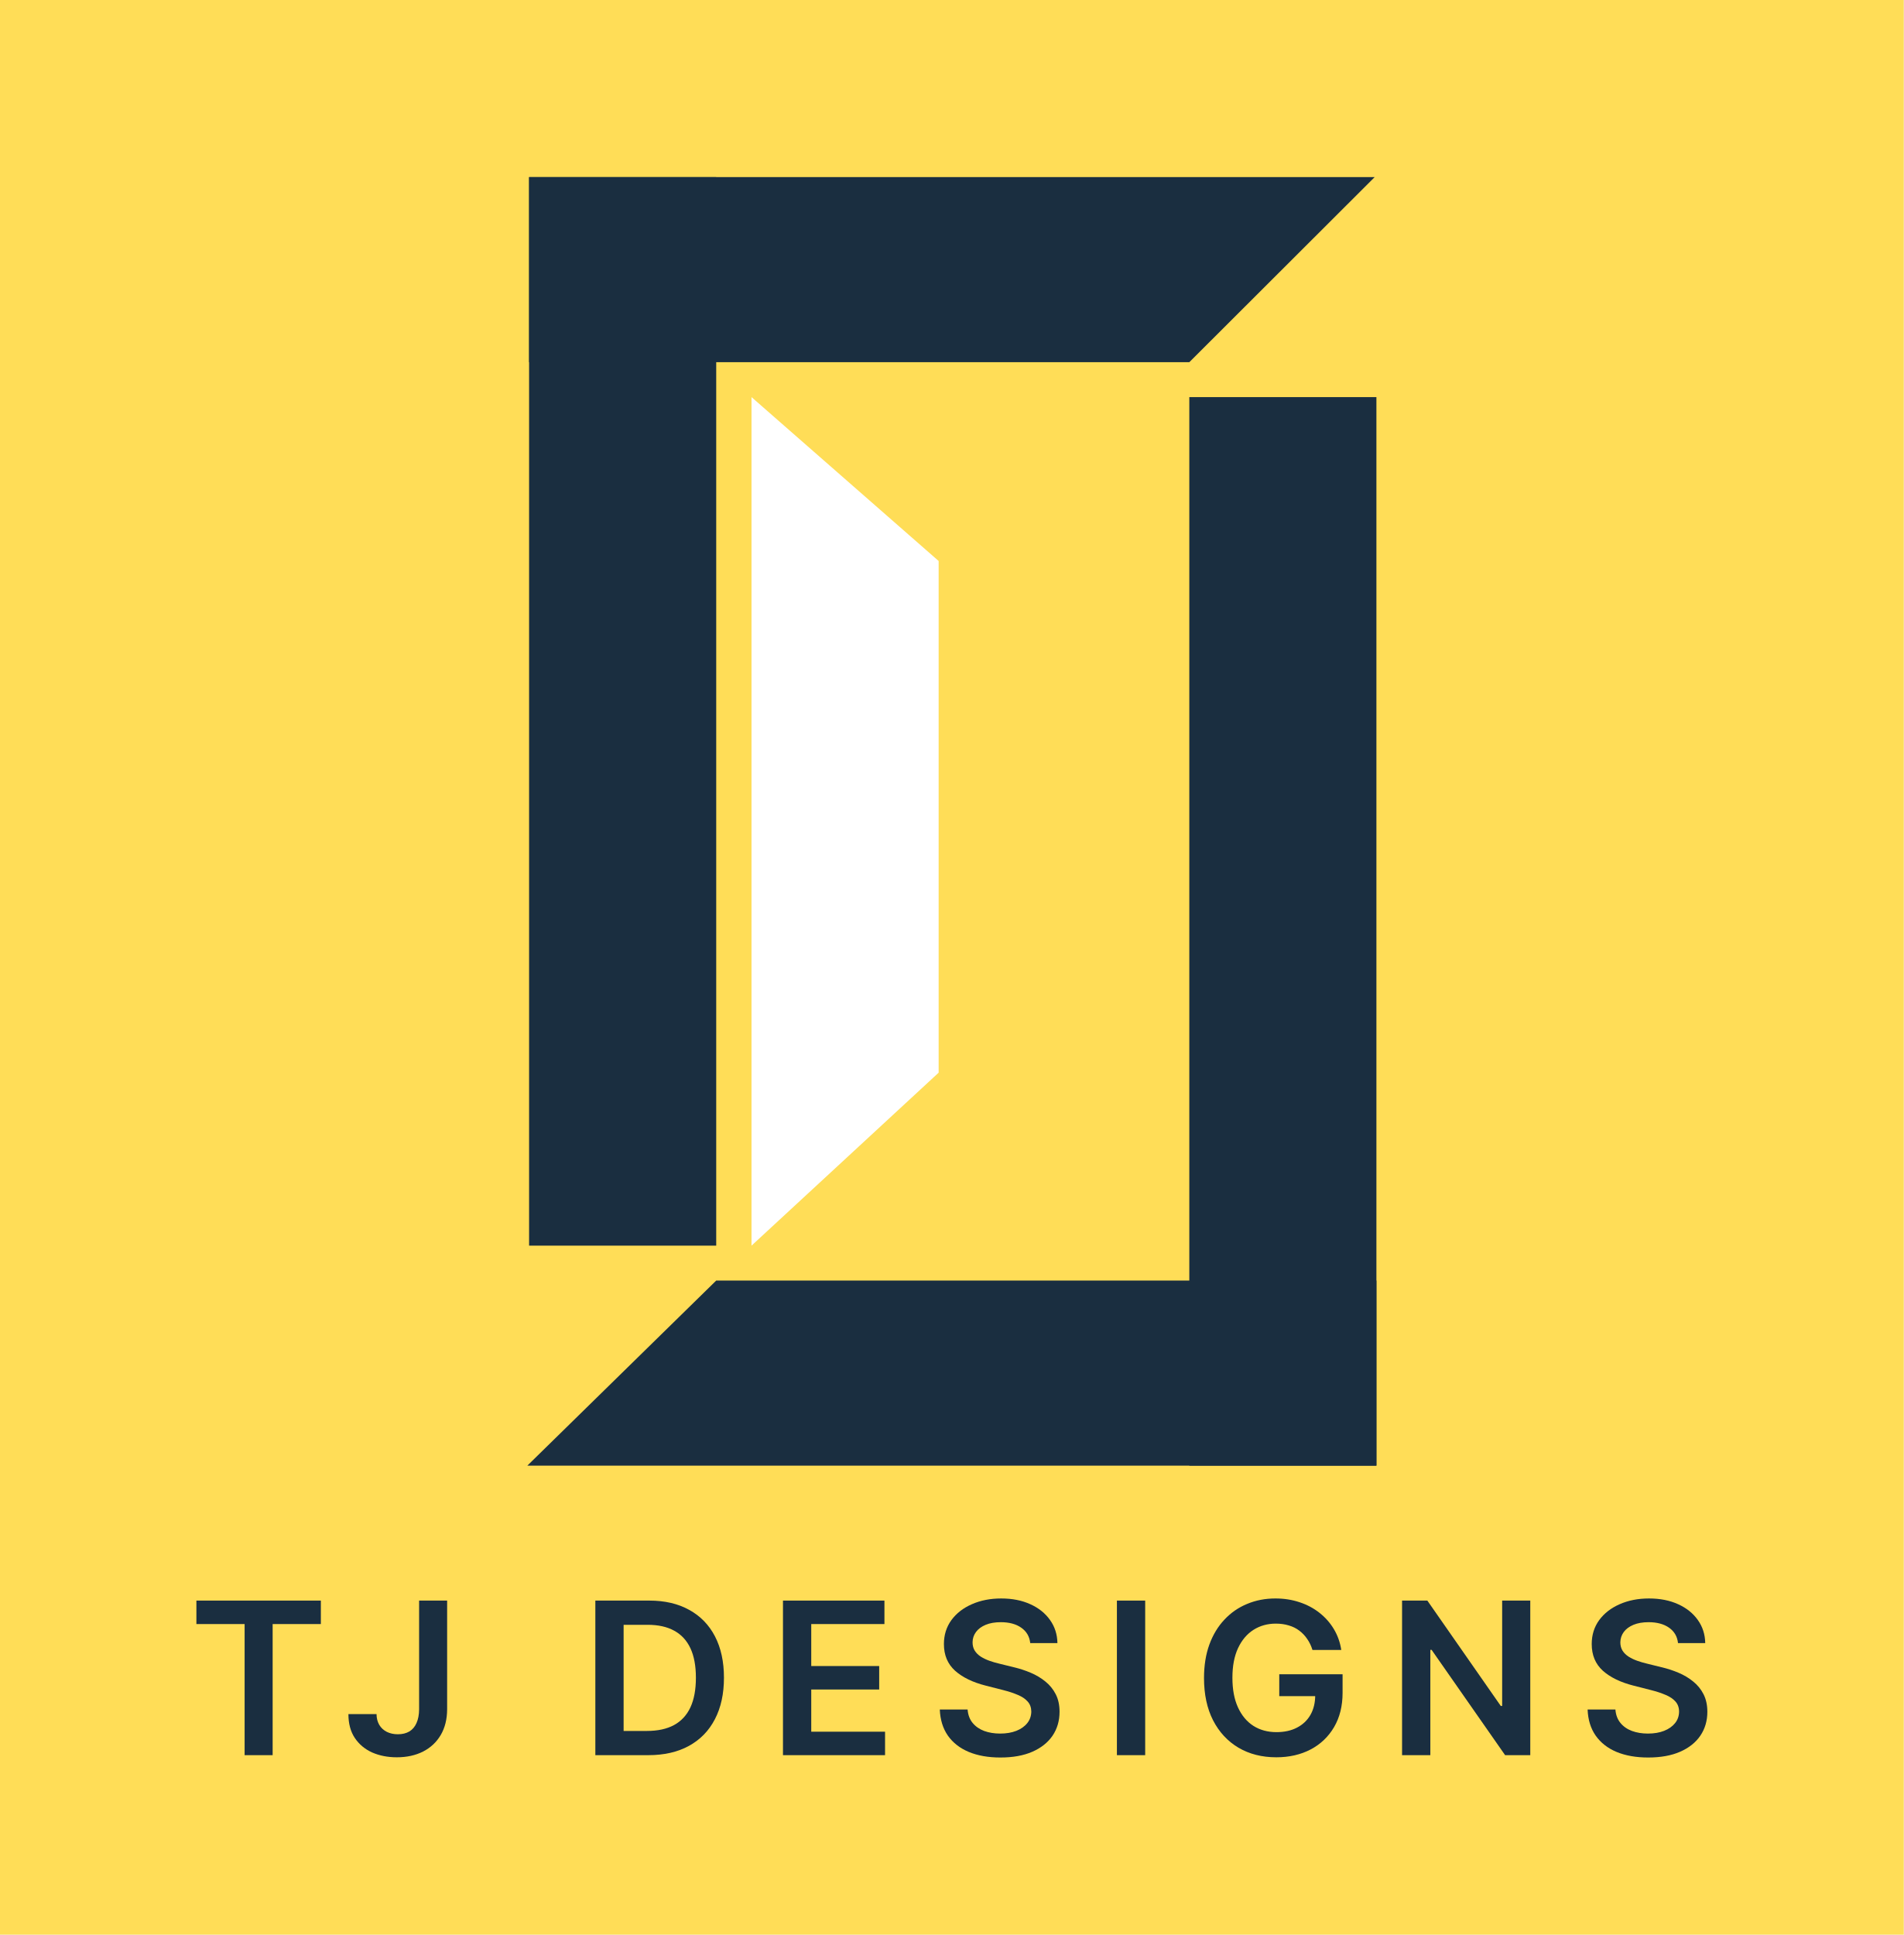
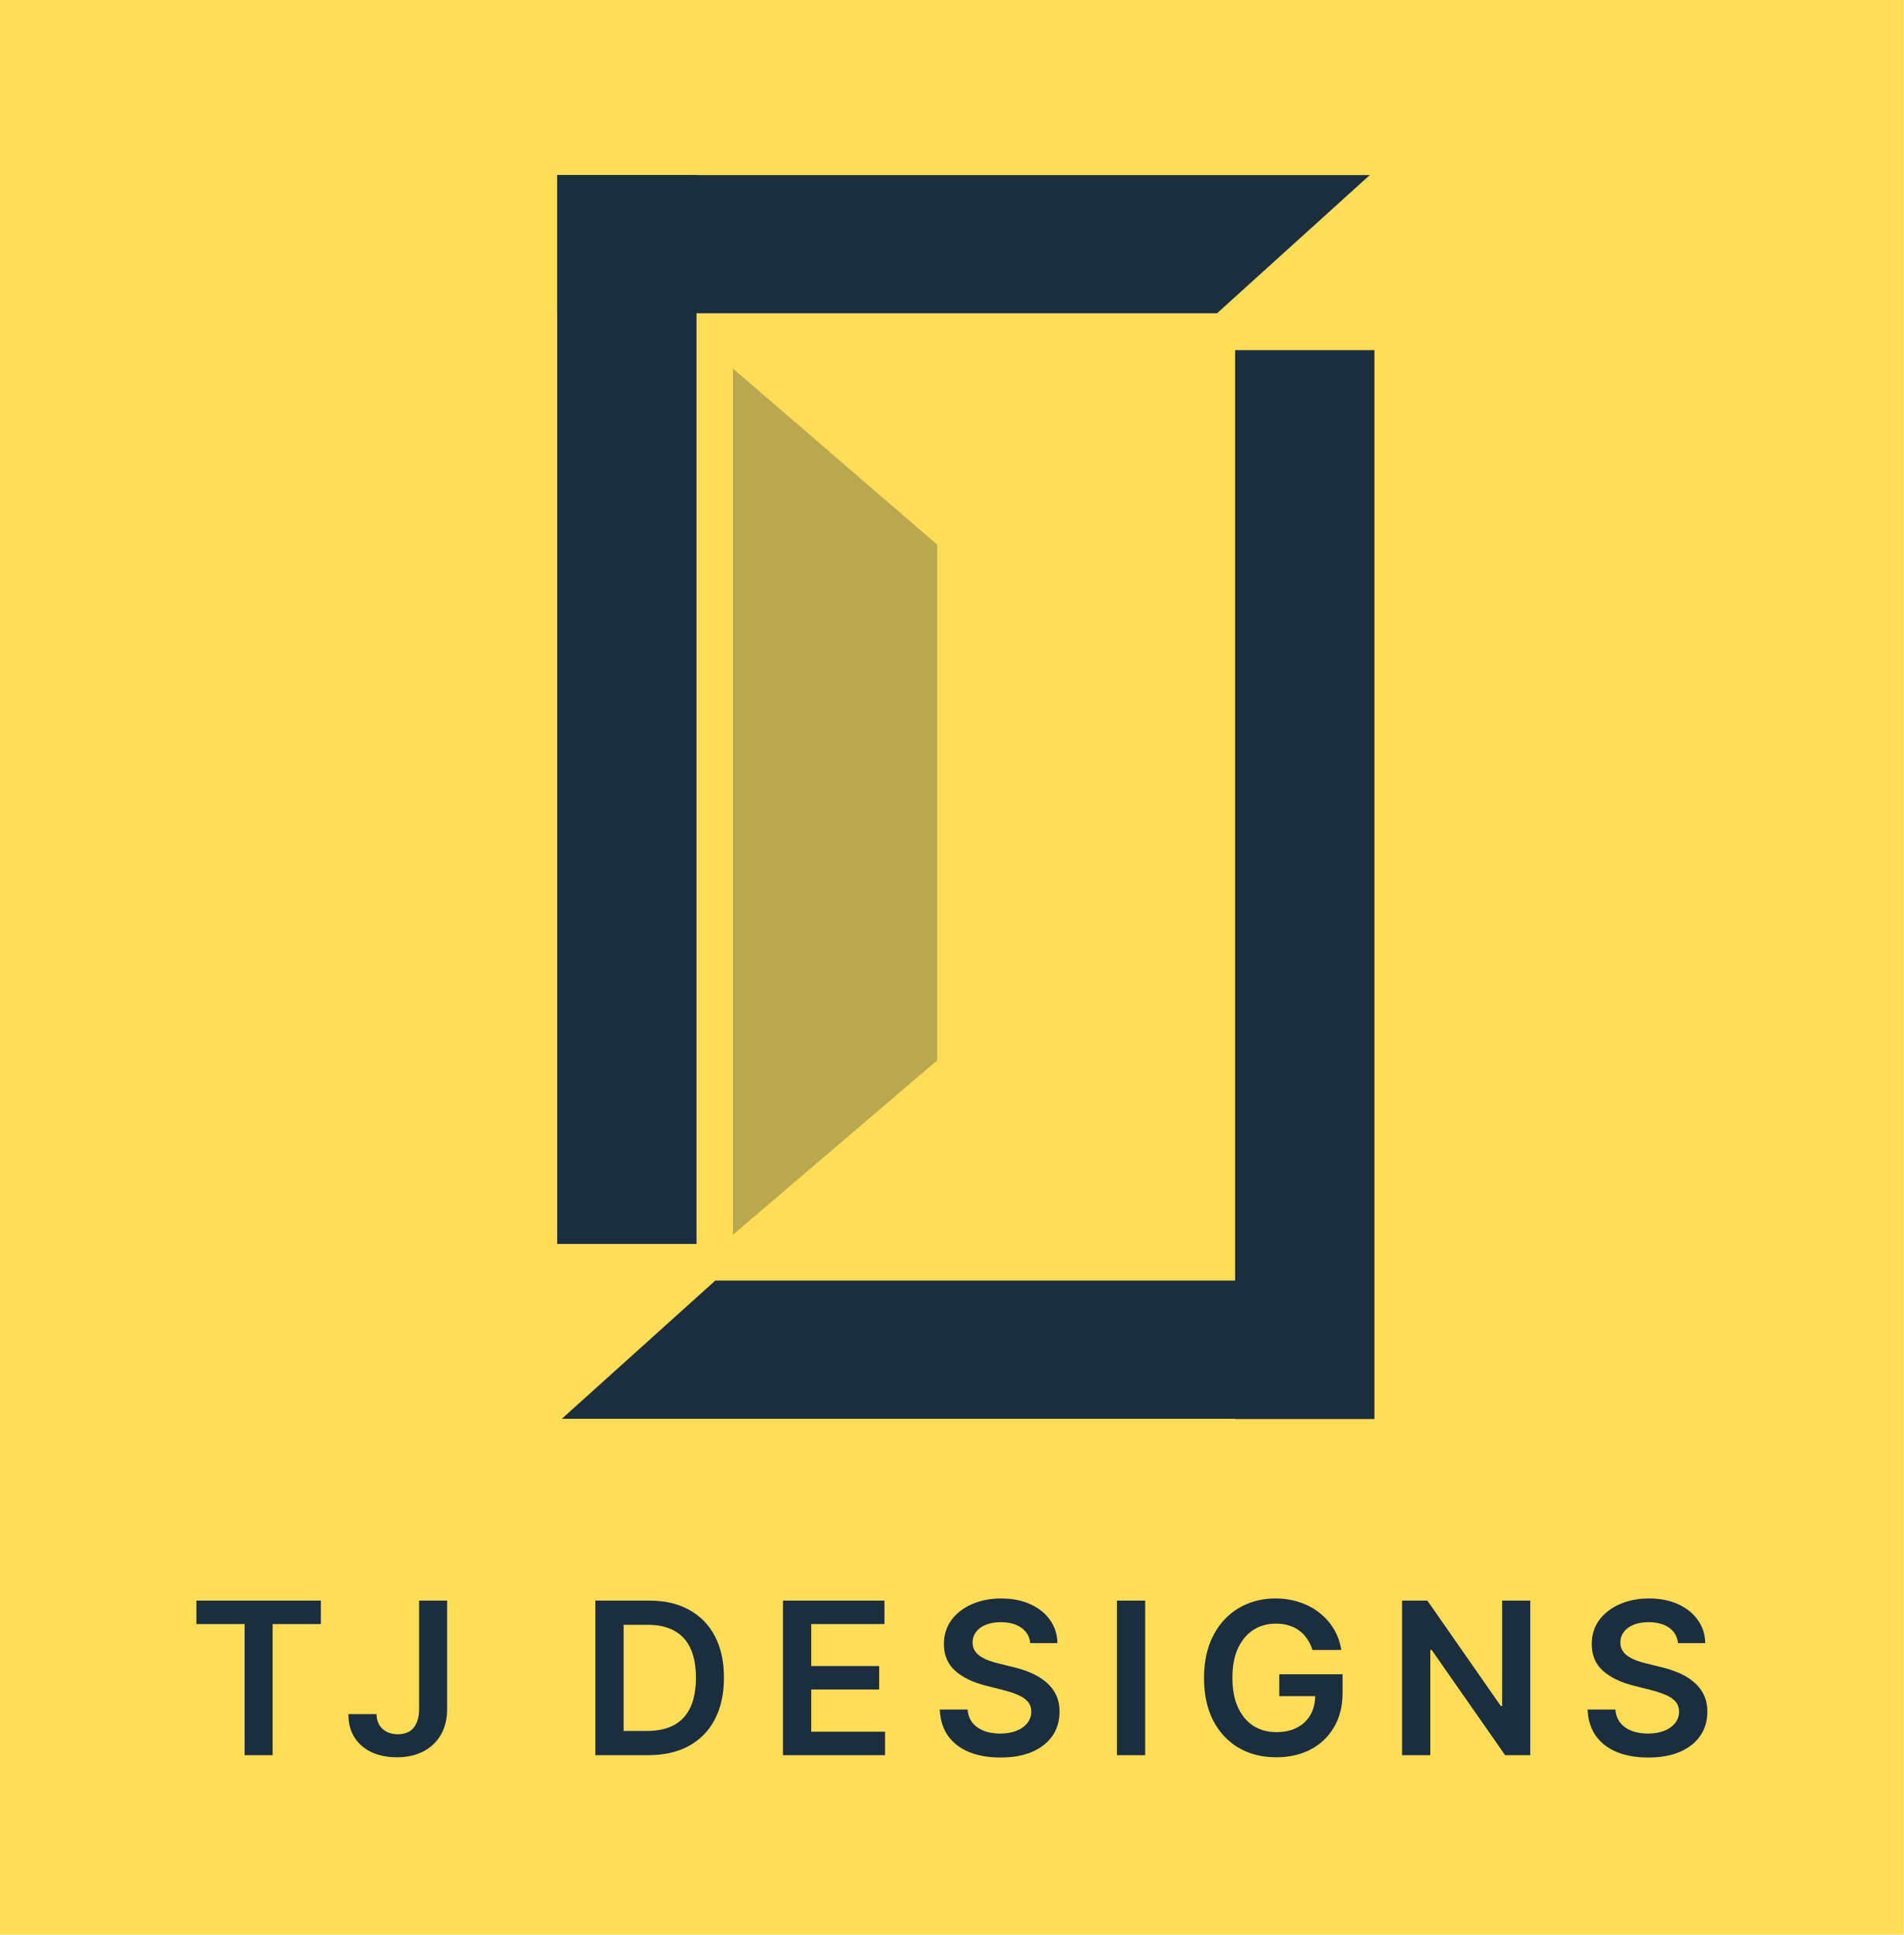
<svg xmlns="http://www.w3.org/2000/svg" width="61" height="62" viewBox="0 0 61 62" fill="none">
-   <g clip-path="url(#clip0_149_532)">
+   <g clip-path="url(#clip0_220_902)">
    <path d="M61 0H0V61.988H61V0Z" fill="#FFDD57" />
-     <path d="M22.949 5.675V39.912H16.953V5.675H22.949Z" fill="#1A2E40" />
-     <path d="M30.076 17.975V34.37L24.08 39.912V12.724L30.076 17.975Z" fill="white" />
-     <path d="M44.103 12.724V46.961H38.108V12.724H44.103Z" fill="#1A2E40" />
-     <path d="M38.108 11.605H16.953V5.675H44.047L38.108 11.605Z" fill="#1A2E40" />
-     <path d="M44.103 46.961H16.897L22.949 41.031H44.103V46.961Z" fill="#1A2E40" />
+     <path d="M22.317 5.61V39.857H17.854V5.61H22.317Z" fill="#1A2E40" />
+     <path d="M30.031 17.452V33.975L23.485 39.562V11.809L30.031 17.452Z" fill="#1A2E40" fill-opacity="0.3" />
+     <path d="M44.039 11.219V45.467H39.576V11.219H44.039Z" fill="#1A2E40" />
+     <path d="M38.996 10.038H17.854V5.61H43.89L38.996 10.038Z" fill="#1A2E40" />
+     <path d="M43.975 45.46H18.002L22.92 41.031H43.975V45.46Z" fill="#1A2E40" />
    <path d="M6.293 52.037V51.285H10.281V52.037H8.736V56.238H7.838V52.037H6.293Z" fill="#1A2E40" />
    <path d="M13.429 51.285H14.327V54.768C14.326 55.087 14.257 55.362 14.122 55.592C13.987 55.821 13.799 55.998 13.556 56.122C13.315 56.244 13.034 56.306 12.714 56.306C12.421 56.306 12.158 56.254 11.923 56.151C11.691 56.046 11.506 55.891 11.369 55.687C11.232 55.482 11.164 55.227 11.164 54.922H12.065C12.066 55.056 12.096 55.171 12.153 55.268C12.211 55.365 12.292 55.439 12.394 55.491C12.497 55.542 12.615 55.568 12.748 55.568C12.893 55.568 13.016 55.538 13.117 55.478C13.218 55.417 13.294 55.327 13.346 55.208C13.4 55.088 13.428 54.942 13.429 54.768V51.285Z" fill="#1A2E40" />
    <path d="M20.77 56.238H19.076V51.285H20.805C21.301 51.285 21.727 51.384 22.084 51.583C22.442 51.779 22.717 52.062 22.909 52.431C23.101 52.801 23.197 53.242 23.197 53.757C23.197 54.273 23.1 54.716 22.906 55.087C22.714 55.458 22.437 55.742 22.074 55.941C21.713 56.139 21.278 56.238 20.77 56.238ZM19.982 55.462H20.727C21.075 55.462 21.365 55.399 21.598 55.273C21.831 55.146 22.006 54.956 22.123 54.705C22.24 54.452 22.298 54.136 22.298 53.757C22.298 53.378 22.24 53.063 22.123 52.813C22.006 52.562 21.832 52.374 21.603 52.25C21.375 52.124 21.092 52.061 20.753 52.061H19.982V55.462Z" fill="#1A2E40" />
    <path d="M25.088 56.238V51.285H28.339V52.037H25.994V53.382H28.171V54.134H25.994V55.486H28.359V56.238H25.088Z" fill="#1A2E40" />
    <path d="M33.011 52.647C32.988 52.435 32.892 52.271 32.722 52.153C32.555 52.036 32.337 51.977 32.068 51.977C31.88 51.977 31.718 52.005 31.583 52.061C31.448 52.118 31.344 52.194 31.273 52.291C31.201 52.388 31.164 52.498 31.163 52.622C31.163 52.726 31.186 52.815 31.234 52.891C31.282 52.967 31.348 53.031 31.431 53.084C31.514 53.136 31.606 53.179 31.707 53.215C31.808 53.251 31.91 53.28 32.012 53.304L32.481 53.42C32.67 53.464 32.851 53.523 33.025 53.597C33.201 53.671 33.358 53.765 33.496 53.878C33.636 53.99 33.747 54.127 33.828 54.286C33.91 54.446 33.95 54.633 33.95 54.847C33.95 55.138 33.875 55.393 33.726 55.614C33.576 55.833 33.36 56.005 33.077 56.129C32.795 56.252 32.454 56.313 32.054 56.313C31.665 56.313 31.327 56.253 31.041 56.134C30.756 56.015 30.533 55.84 30.372 55.612C30.213 55.383 30.126 55.104 30.113 54.775H31.004C31.017 54.947 31.071 55.091 31.165 55.205C31.26 55.32 31.383 55.405 31.534 55.462C31.687 55.518 31.858 55.546 32.047 55.546C32.243 55.546 32.416 55.517 32.564 55.459C32.714 55.4 32.831 55.317 32.915 55.212C33 55.106 33.043 54.982 33.045 54.84C33.043 54.711 33.005 54.605 32.93 54.521C32.855 54.435 32.75 54.364 32.615 54.308C32.482 54.25 32.325 54.198 32.146 54.153L31.578 54.008C31.166 53.903 30.841 53.745 30.602 53.532C30.364 53.317 30.245 53.033 30.245 52.678C30.245 52.386 30.325 52.131 30.484 51.911C30.645 51.692 30.864 51.522 31.141 51.401C31.418 51.279 31.731 51.217 32.081 51.217C32.435 51.217 32.746 51.279 33.013 51.401C33.282 51.522 33.492 51.691 33.645 51.907C33.798 52.121 33.877 52.368 33.882 52.647H33.011Z" fill="#1A2E40" />
    <path d="M36.694 51.285V56.238H35.788V51.285H36.694Z" fill="#1A2E40" />
    <path d="M42.054 52.867C42.014 52.736 41.958 52.619 41.886 52.516C41.816 52.411 41.731 52.322 41.632 52.248C41.534 52.173 41.422 52.118 41.295 52.081C41.168 52.042 41.03 52.023 40.88 52.023C40.612 52.023 40.373 52.09 40.163 52.223C39.953 52.357 39.788 52.554 39.667 52.813C39.548 53.071 39.489 53.386 39.489 53.757C39.489 54.131 39.548 54.447 39.667 54.707C39.786 54.967 39.951 55.164 40.163 55.3C40.374 55.433 40.62 55.5 40.9 55.5C41.154 55.5 41.373 55.452 41.559 55.355C41.746 55.258 41.89 55.121 41.991 54.944C42.092 54.765 42.142 54.556 42.142 54.315L42.347 54.347H40.99V53.645H43.019V54.24C43.019 54.664 42.927 55.031 42.745 55.341C42.563 55.65 42.312 55.889 41.993 56.056C41.675 56.222 41.308 56.306 40.895 56.306C40.435 56.306 40.03 56.203 39.682 55.998C39.335 55.792 39.064 55.499 38.869 55.121C38.675 54.74 38.579 54.289 38.579 53.766C38.579 53.367 38.636 53.009 38.75 52.695C38.865 52.381 39.026 52.114 39.233 51.895C39.44 51.674 39.682 51.506 39.96 51.392C40.238 51.275 40.541 51.217 40.868 51.217C41.145 51.217 41.403 51.258 41.642 51.338C41.881 51.417 42.093 51.53 42.279 51.677C42.466 51.824 42.62 51.998 42.74 52.199C42.861 52.401 42.94 52.623 42.977 52.867H42.054Z" fill="#1A2E40" />
    <path d="M49.033 51.285V56.238H48.227L45.872 52.864H45.831V56.238H44.925V51.285H45.735L48.088 54.661H48.132V51.285H49.033Z" fill="#1A2E40" />
    <path d="M53.767 52.647C53.744 52.435 53.648 52.271 53.479 52.153C53.312 52.036 53.093 51.977 52.825 51.977C52.636 51.977 52.474 52.005 52.339 52.061C52.204 52.118 52.101 52.194 52.029 52.291C51.958 52.388 51.921 52.498 51.919 52.622C51.919 52.726 51.943 52.815 51.99 52.891C52.039 52.967 52.105 53.031 52.188 53.084C52.271 53.136 52.363 53.179 52.464 53.215C52.565 53.251 52.666 53.28 52.769 53.304L53.237 53.42C53.426 53.464 53.608 53.523 53.782 53.597C53.958 53.671 54.115 53.765 54.253 53.878C54.393 53.99 54.504 54.127 54.585 54.286C54.666 54.446 54.707 54.633 54.707 54.847C54.707 55.138 54.632 55.393 54.482 55.614C54.333 55.833 54.116 56.005 53.833 56.129C53.552 56.252 53.211 56.313 52.81 56.313C52.422 56.313 52.084 56.253 51.797 56.134C51.513 56.015 51.29 55.84 51.129 55.612C50.969 55.383 50.883 55.104 50.87 54.775H51.761C51.774 54.947 51.828 55.091 51.922 55.205C52.016 55.32 52.139 55.405 52.291 55.462C52.443 55.518 52.614 55.546 52.803 55.546C53 55.546 53.172 55.517 53.32 55.459C53.47 55.4 53.587 55.317 53.672 55.212C53.757 55.106 53.8 54.982 53.801 54.84C53.8 54.711 53.761 54.605 53.687 54.521C53.612 54.435 53.507 54.364 53.372 54.308C53.238 54.25 53.082 54.198 52.903 54.153L52.334 54.008C51.923 53.903 51.597 53.745 51.358 53.532C51.121 53.317 51.002 53.033 51.002 52.678C51.002 52.386 51.081 52.131 51.241 51.911C51.402 51.692 51.621 51.522 51.898 51.401C52.174 51.279 52.487 51.217 52.837 51.217C53.192 51.217 53.503 51.279 53.77 51.401C54.038 51.522 54.249 51.691 54.402 51.907C54.555 52.121 54.634 52.368 54.639 52.647H53.767Z" fill="#1A2E40" />
  </g>
  <defs>
-     <clipPath id="clip0_149_532">
+     <clipPath id="clip0_220_902">
      <rect width="61" height="62" fill="white" />
    </clipPath>
  </defs>
</svg>
